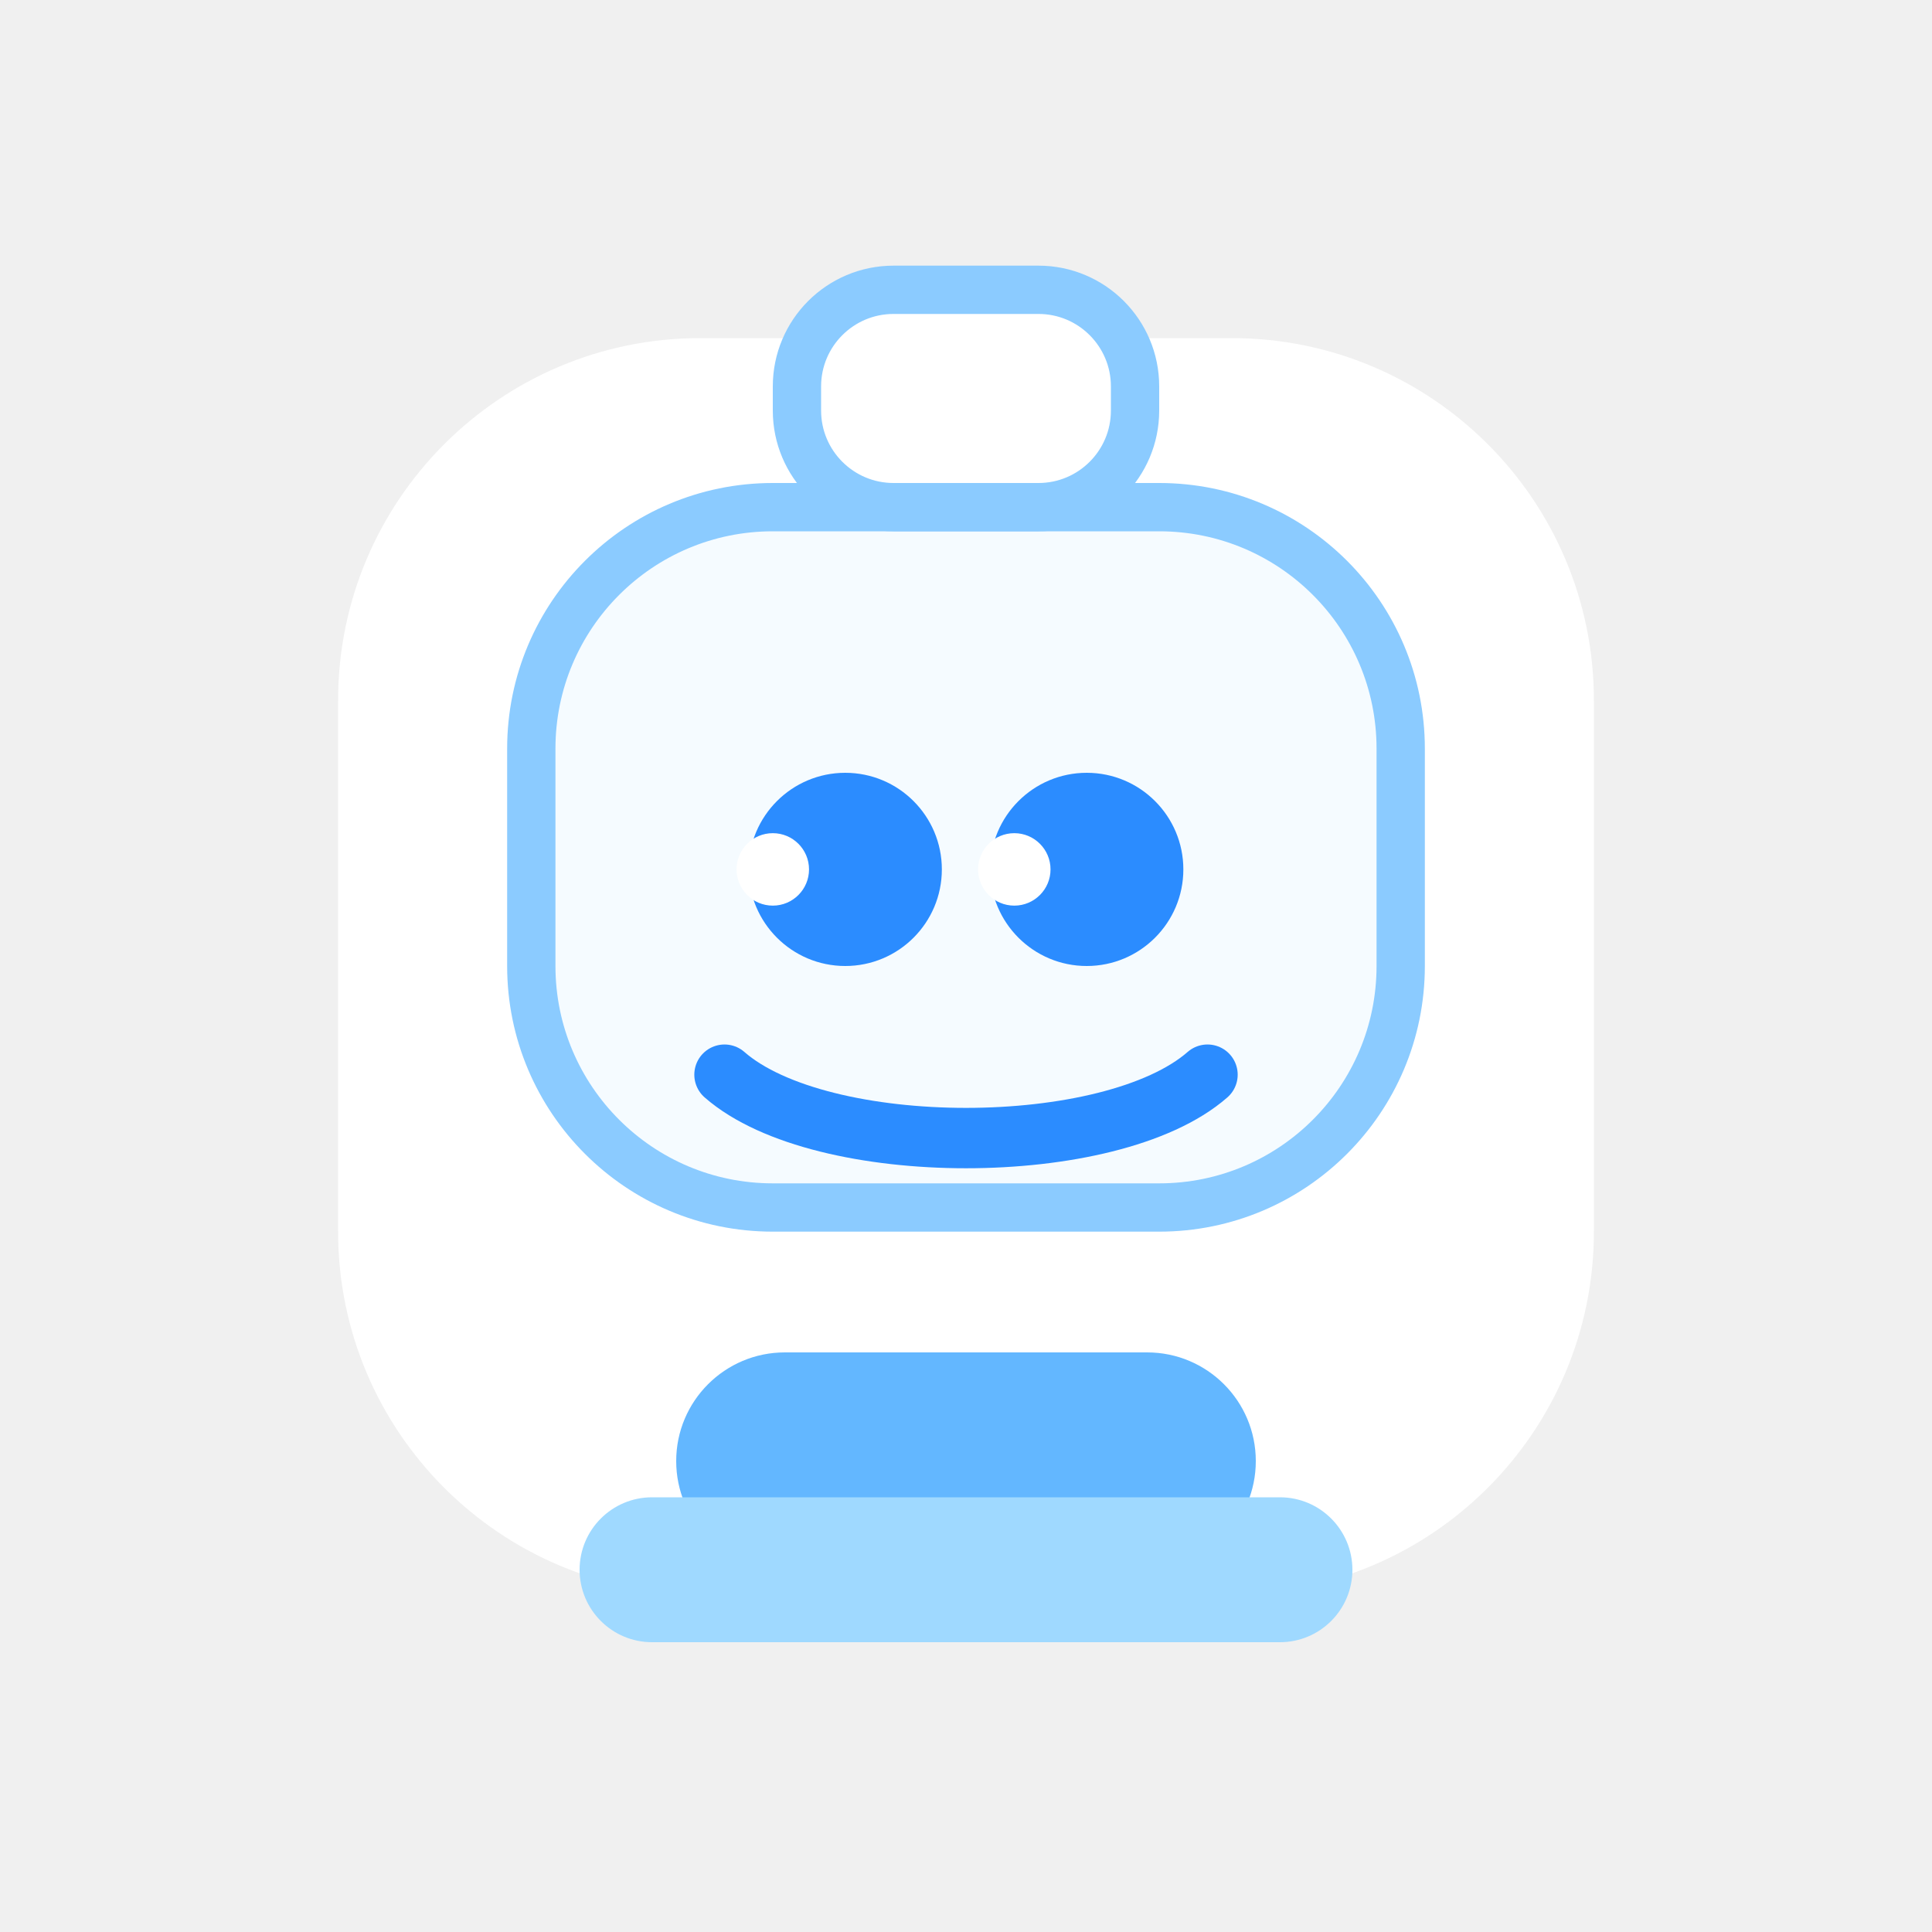
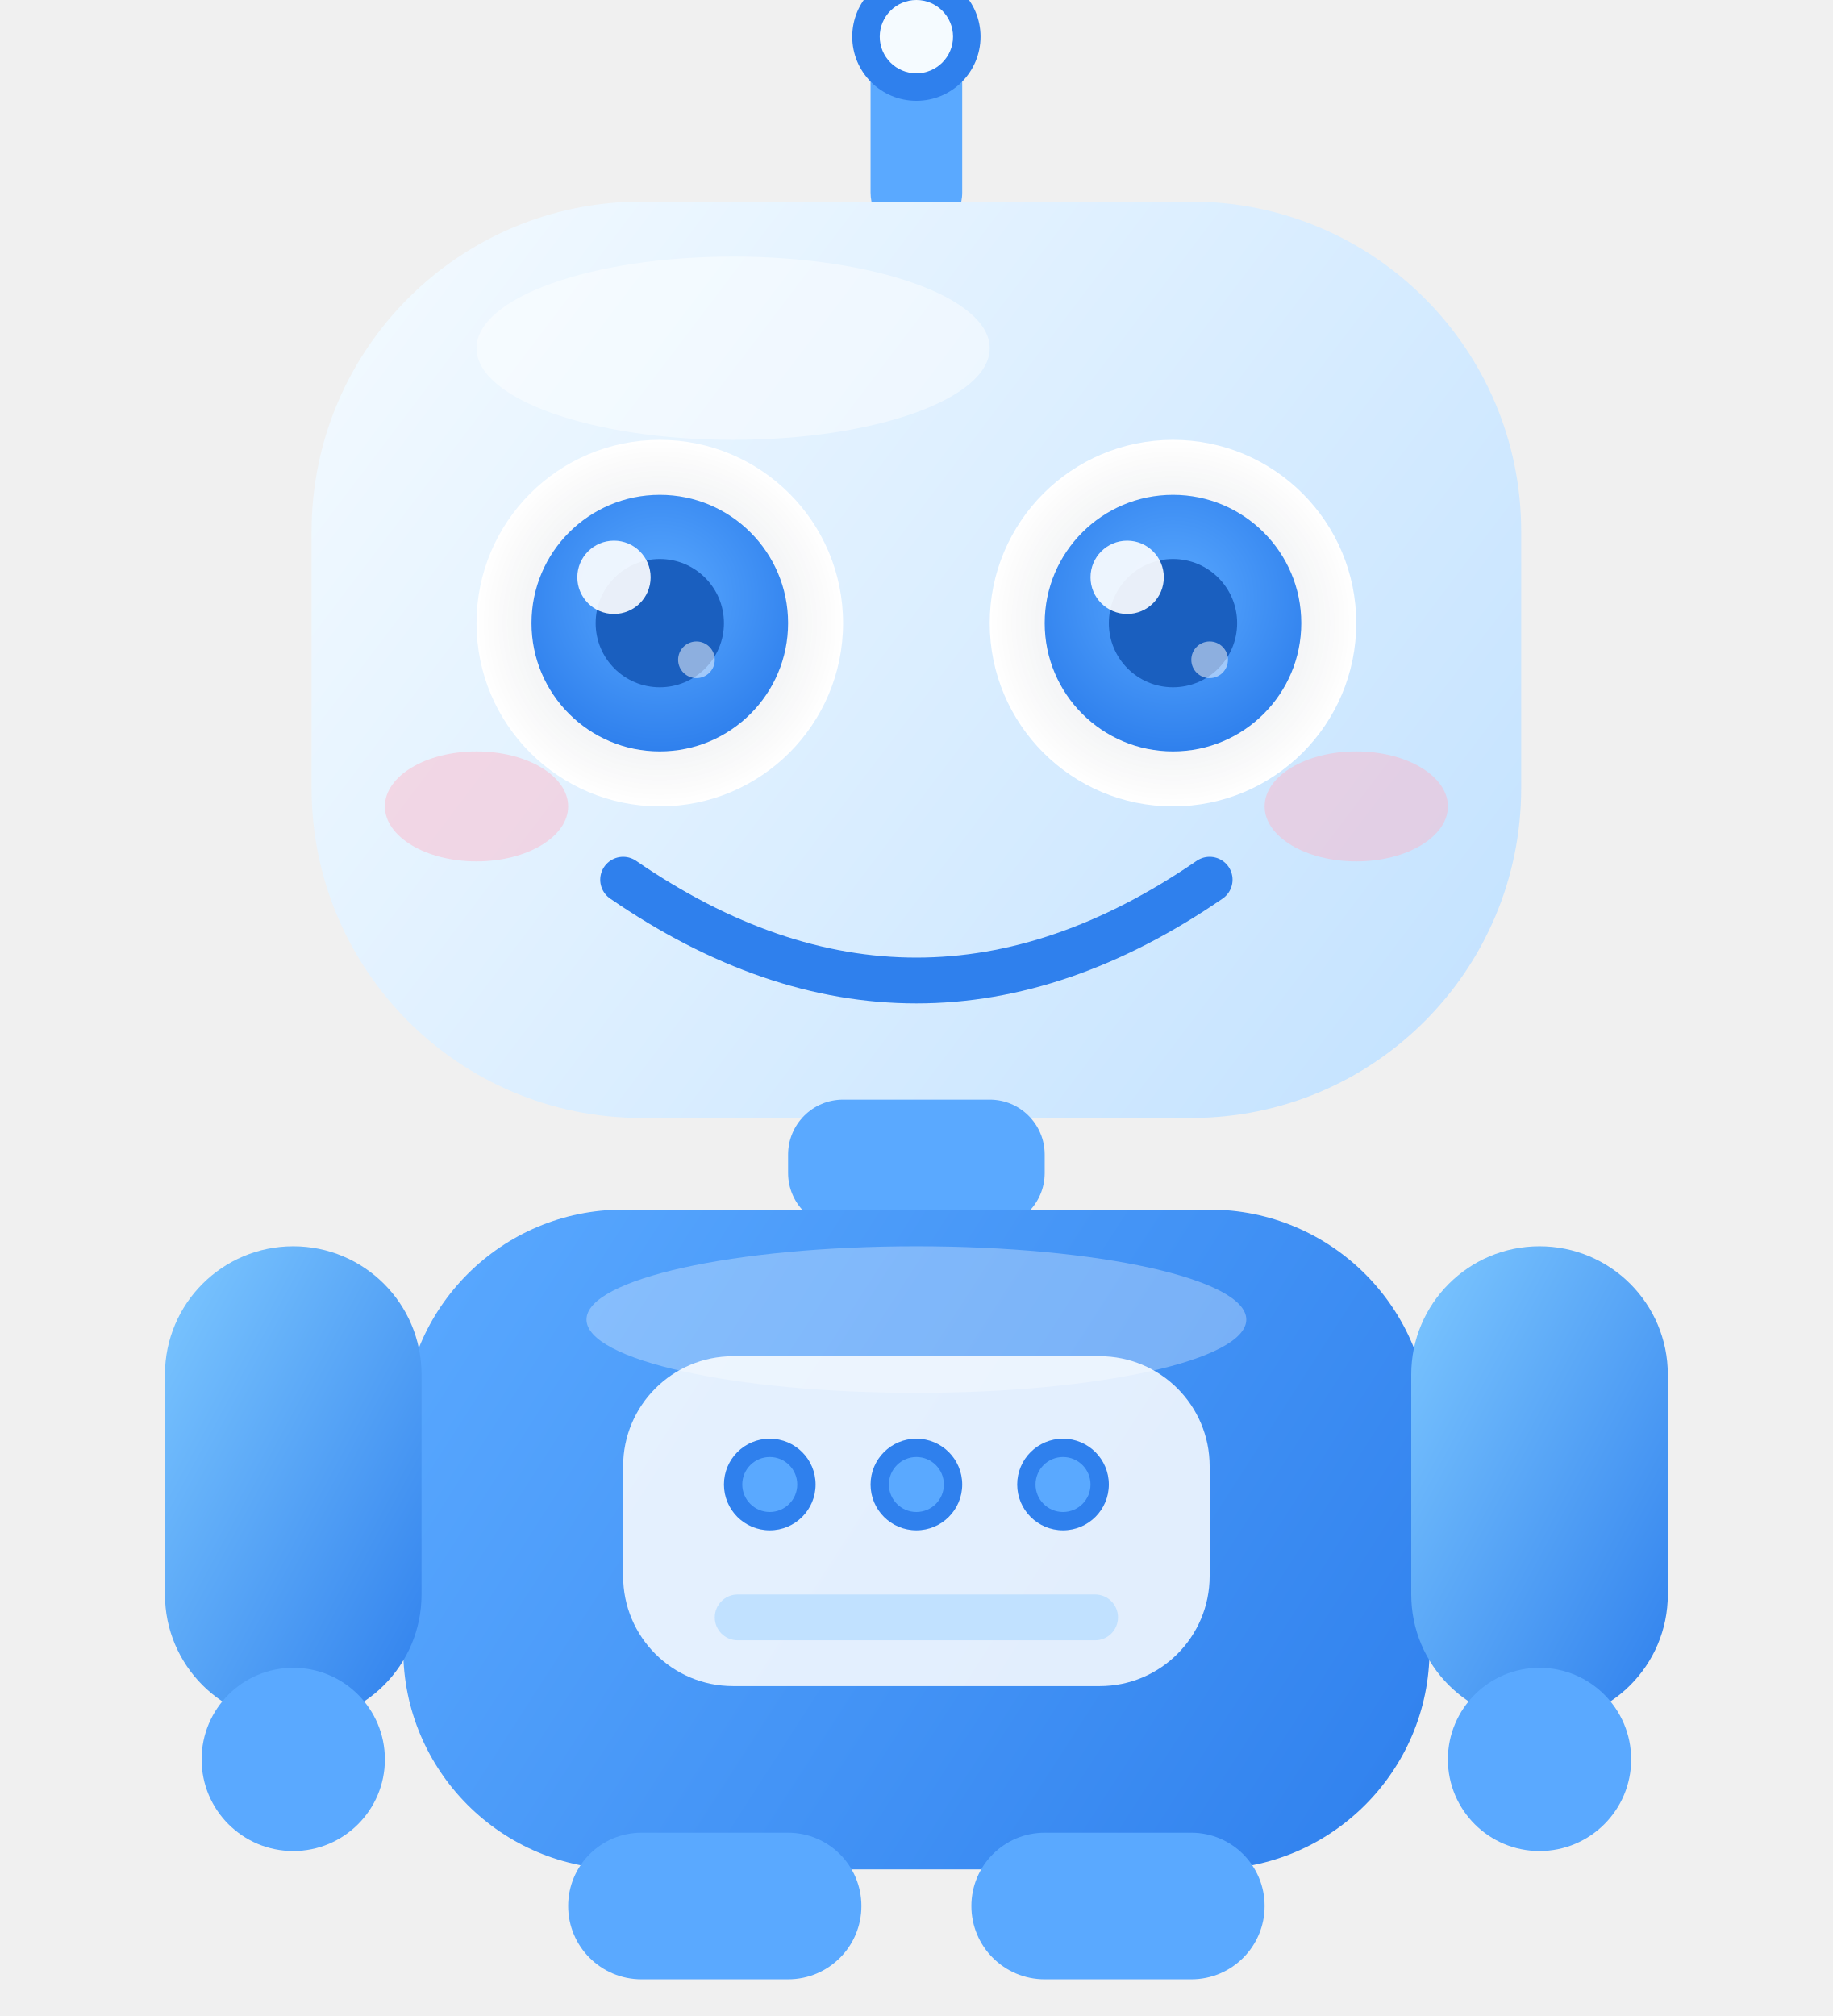
- <svg xmlns="http://www.w3.org/2000/svg" width="160" height="160" viewBox="0 0 160 160" fill="none">
-   <rect x="28" y="28" width="104" height="104" rx="30" fill="#FFFFFF" />
-   <rect x="44" y="42" width="72" height="58" rx="20" fill="#F5FBFF" stroke="#8BCBFF" stroke-width="4" />
-   <circle cx="70" cy="72" r="8" fill="#2B8CFF" />
-   <circle cx="90" cy="72" r="8" fill="#2B8CFF" />
-   <path d="M60 89C68 96 92 96 100 89" stroke="#2B8CFF" stroke-width="5" stroke-linecap="round" />
-   <rect x="66" y="24" width="28" height="18" rx="8" fill="#FFFFFF" stroke="#8BCBFF" stroke-width="4" />
-   <rect x="56" y="112" width="48" height="18" rx="9" fill="#63B7FF" />
-   <rect x="48" y="124" width="64" height="12" rx="6" fill="#9FD9FF" />
-   <circle cx="64" cy="72" r="3" fill="#FFFFFF" />
-   <circle cx="84" cy="72" r="3" fill="#FFFFFF" />
+ <svg xmlns="http://www.w3.org/2000/svg" width="200" height="220" viewBox="0 0 200 220" fill="none">
+   <rect x="95" y="4" width="10" height="22" rx="5" fill="#5AA9FF" />
+   <circle cx="100" cy="4" r="7" fill="#2F80ED" />
+   <circle cx="100" cy="4" r="4" fill="#F5FBFF" />
+   <ellipse cx="100" cy="76" rx="52" ry="8" fill="rgba(47,128,237,0.10)" />
+   <rect x="34" y="22" width="132" height="100" rx="36" fill="url(#headGrad)" />
+   <ellipse cx="80" cy="38" rx="28" ry="10" fill="rgba(255,255,255,0.45)" />
+   <circle cx="72" cy="68" r="20" fill="white" />
+   <circle cx="72" cy="68" r="20" fill="url(#eyeSocketL)" opacity="0.15" />
+   <circle cx="72" cy="68" r="14" fill="url(#irisGrad)" />
+   <circle cx="72" cy="68" r="7" fill="#1A5FBF" />
+   <circle cx="67" cy="63" r="4" fill="white" opacity="0.9" />
+   <circle cx="76" cy="72" r="2" fill="white" opacity="0.5" />
+   <circle cx="128" cy="68" r="20" fill="white" />
+   <circle cx="128" cy="68" r="20" fill="url(#eyeSocketR)" opacity="0.15" />
+   <circle cx="128" cy="68" r="14" fill="url(#irisGrad)" />
+   <circle cx="128" cy="68" r="7" fill="#1A5FBF" />
+   <circle cx="123" cy="63" r="4" fill="white" opacity="0.9" />
+   <circle cx="132" cy="72" r="2" fill="white" opacity="0.5" />
+   <path d="M68 96 Q100 118 132 96" stroke="#2F80ED" stroke-width="5" stroke-linecap="round" fill="none" />
+   <ellipse cx="52" cy="88" rx="10" ry="6" fill="#FFB3C6" opacity="0.45" />
+   <ellipse cx="148" cy="88" rx="10" ry="6" fill="#FFB3C6" opacity="0.45" />
+   <rect x="86" y="120" width="28" height="14" rx="6" fill="#5AA9FF" />
+   <rect x="44" y="132" width="112" height="72" rx="24" fill="url(#bodyGrad)" />
+   <ellipse cx="100" cy="144" rx="36" ry="8" fill="rgba(255,255,255,0.30)" />
+   <rect x="68" y="148" width="64" height="36" rx="12" fill="white" opacity="0.85" />
+   <circle cx="84" cy="162" r="5" fill="#2F80ED" />
+   <circle cx="84" cy="162" r="3" fill="#5AA9FF" />
+   <circle cx="100" cy="162" r="5" fill="#2F80ED" />
+   <circle cx="100" cy="162" r="3" fill="#5AA9FF" />
+   <circle cx="116" cy="162" r="5" fill="#2F80ED" />
+   <circle cx="116" cy="162" r="3" fill="#5AA9FF" />
+   <rect x="78" y="174" width="44" height="5" rx="2.5" fill="#C1E1FF" />
+   <rect x="18" y="136" width="28" height="52" rx="14" fill="url(#armGrad)" />
+   <circle cx="32" cy="192" r="10" fill="#5AA9FF" />
+   <rect x="154" y="136" width="28" height="52" rx="14" fill="url(#armGrad)" />
+   <circle cx="168" cy="192" r="10" fill="#5AA9FF" />
+   <rect x="62" y="200" width="32" height="16" rx="8" fill="#5AA9FF" />
+   <rect x="106" y="200" width="32" height="16" rx="8" fill="#5AA9FF" />
+   <defs>
+     <linearGradient id="headGrad" x1="34" y1="22" x2="166" y2="122" gradientUnits="userSpaceOnUse">
+       <stop offset="0%" stop-color="#F5FBFF" />
+       <stop offset="100%" stop-color="#C1E1FF" />
+     </linearGradient>
+     <linearGradient id="bodyGrad" x1="44" y1="132" x2="156" y2="204" gradientUnits="userSpaceOnUse">
+       <stop offset="0%" stop-color="#5AA9FF" />
+       <stop offset="100%" stop-color="#2F80ED" />
+     </linearGradient>
+     <linearGradient id="armGrad" x1="0" y1="0" x2="1" y2="1" gradientUnits="objectBoundingBox">
+       <stop offset="0%" stop-color="#7EC8FF" />
+       <stop offset="100%" stop-color="#2F80ED" />
+     </linearGradient>
+     <radialGradient id="irisGrad" cx="50%" cy="40%" r="60%">
+       <stop offset="0%" stop-color="#5AA9FF" />
+       <stop offset="100%" stop-color="#2F80ED" />
+     </radialGradient>
+     <radialGradient id="eyeSocketL" cx="50%" cy="50%" r="50%">
+       <stop offset="0%" stop-color="#2F80ED" />
+       <stop offset="100%" stop-color="transparent" />
+     </radialGradient>
+     <radialGradient id="eyeSocketR" cx="50%" cy="50%" r="50%">
+       <stop offset="0%" stop-color="#2F80ED" />
+       <stop offset="100%" stop-color="transparent" />
+     </radialGradient>
+   </defs>
</svg>
